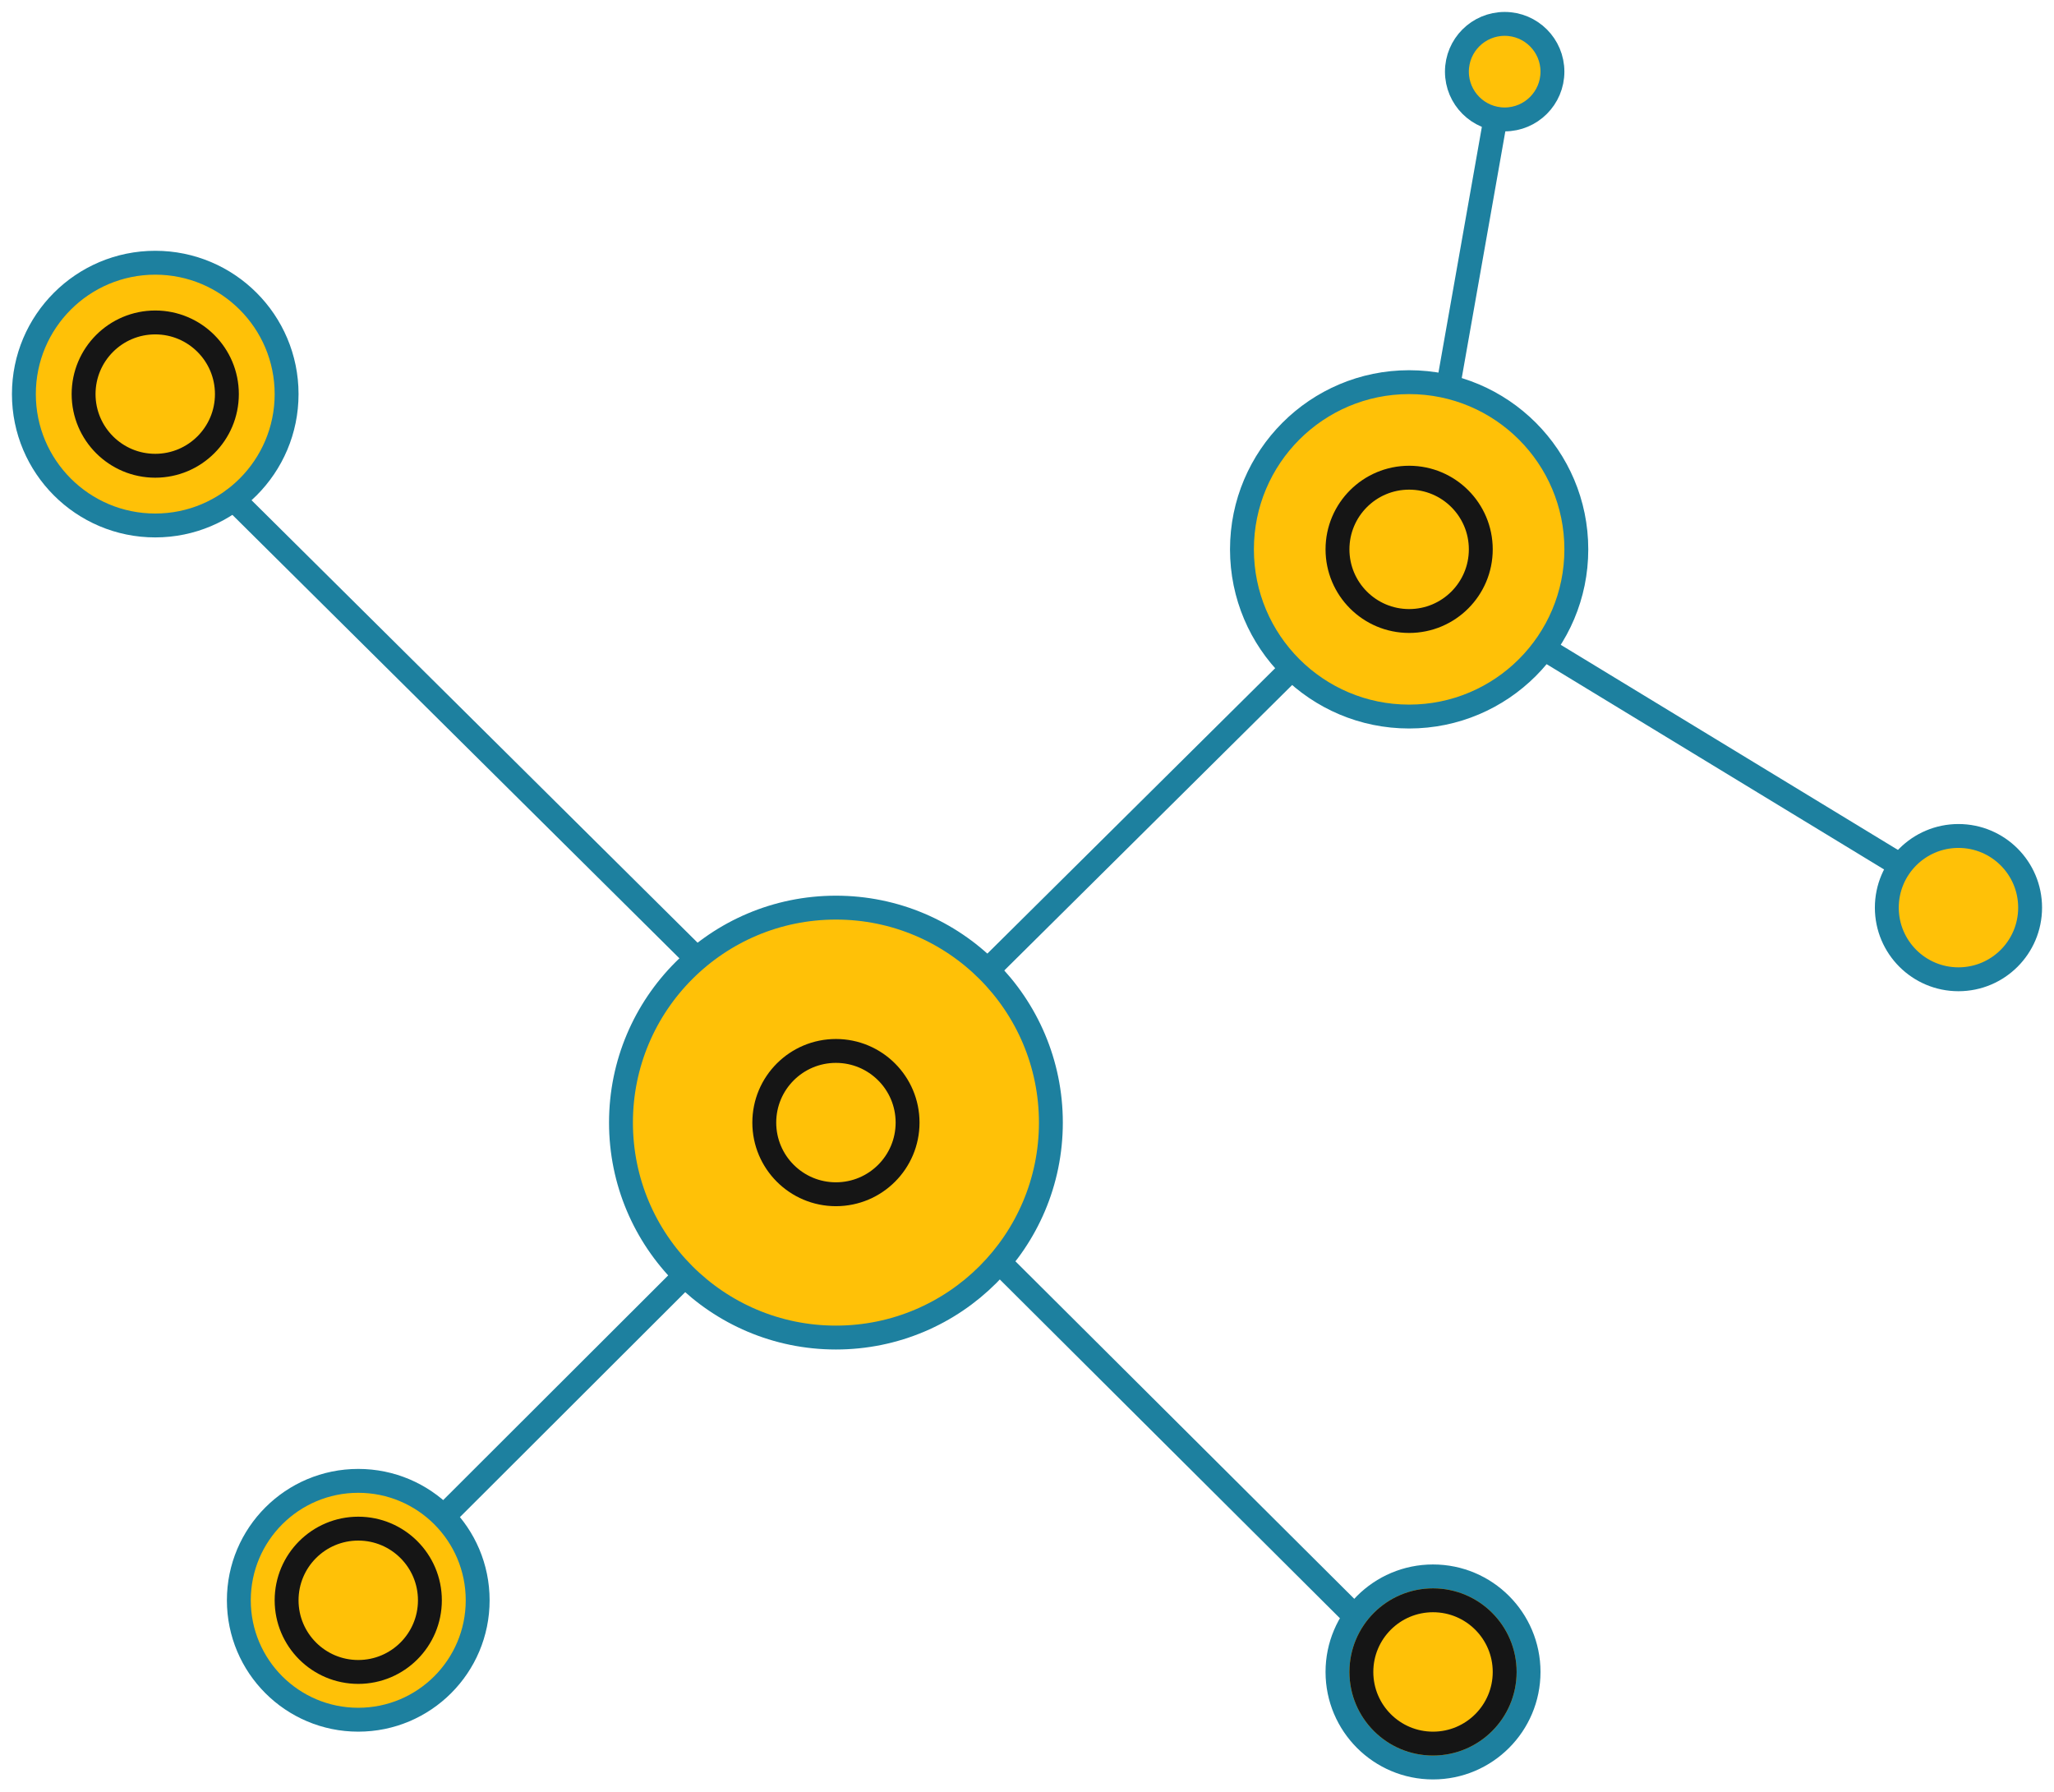
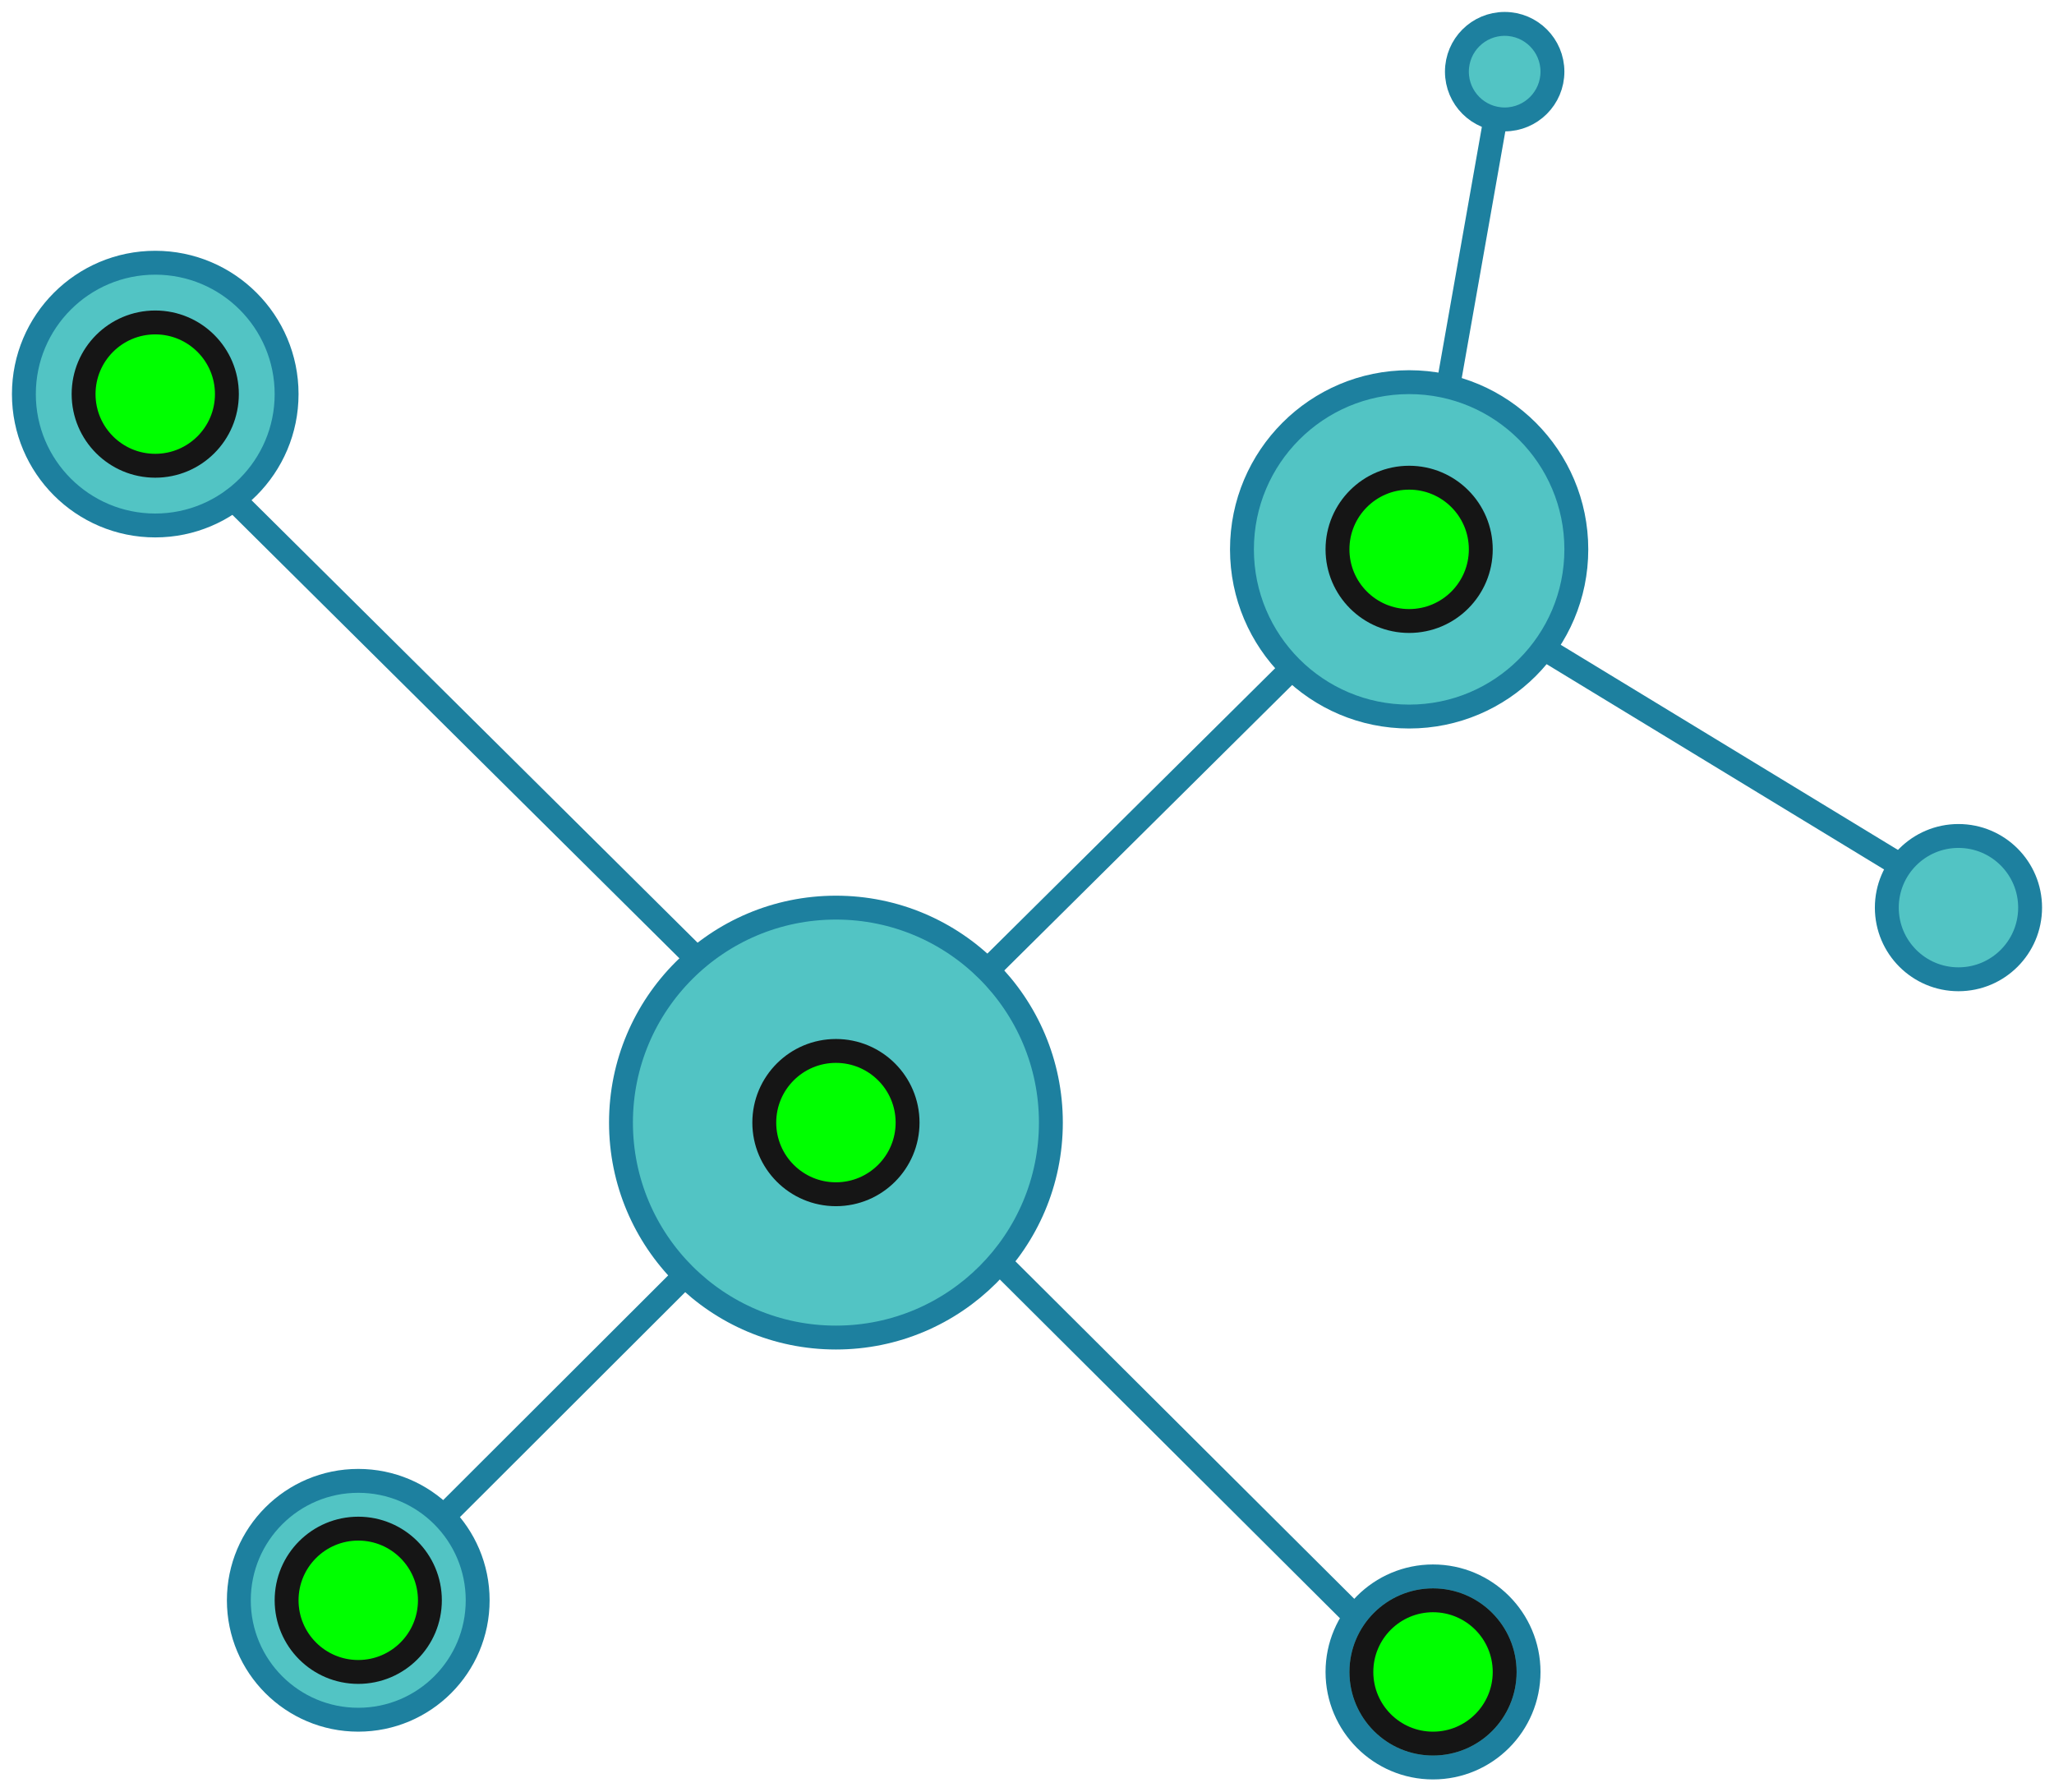
- <svg xmlns="http://www.w3.org/2000/svg" xmlns:xlink="http://www.w3.org/1999/xlink" width="86px" height="75px" viewBox="0 0 86 75" version="1.1">
-   <defs>
+ <svg xmlns="http://www.w3.org/2000/svg" xmlns:xlink="http://www.w3.org/1999/xlink" width="86px" height="75px" viewBox="0 0 86 75" version="1.1" id="svg64">
+   <defs id="defs11">
    <circle id="path-1" cx="59" cy="69" r="3" />
    <circle id="path-2" cx="34" cy="46" r="3" />
    <circle id="path-3" cx="5.5" cy="15.5" r="3" />
    <circle id="path-4" cx="58" cy="22" r="3" />
    <circle id="path-5" cx="14" cy="66" r="3" />
  </defs>
-   <g id="Version-2" stroke="none" stroke-width="1" fill="#ffc107" fill-rule="evenodd">
-     <g id="full-preview-2" transform="translate(-966, -1556)">
-       <g id="social-media-marketing-network" transform="translate(967, 1557)">
-         <circle id="Oval-16" stroke="#1d809f" stroke-linecap="round" stroke-linejoin="round" cx="34" cy="46" r="9" />
-         <circle id="Oval-16-Copy" stroke="#1d809f" stroke-linecap="round" stroke-linejoin="round" cx="58" cy="22" r="7" />
-         <circle id="Oval-16-Copy-2" stroke="#1d809f" stroke-linecap="round" stroke-linejoin="round" cx="5.5" cy="15.5" r="5.5" />
-         <circle id="Oval-16-Copy-3" stroke="#1d809f" stroke-linecap="round" stroke-linejoin="round" cx="14" cy="66" r="5" />
-         <circle id="Oval-16-Copy-4" stroke="#1d809f" stroke-linecap="round" stroke-linejoin="round" cx="59" cy="69" r="4" />
-         <circle id="Oval-16-Copy-5" stroke="#1d809f" stroke-linecap="round" stroke-linejoin="round" cx="81" cy="37" r="3" />
-         <circle id="Oval-16-Copy-6" stroke="#1d809f" stroke-linecap="round" stroke-linejoin="round" cx="62" cy="2" r="2" />
-         <path d="M40.447,39.523 L53,27.076" id="Path-51" stroke="#1d809f" stroke-linecap="round" stroke-linejoin="round" />
-         <path d="M63.689,26.181 L78.544,35.217" id="Path-53" stroke="#1d809f" stroke-linecap="round" stroke-linejoin="round" />
-         <path d="M17.705,62.362 L27.519,52.563" id="Path-55" stroke="#1d809f" stroke-linecap="round" stroke-linejoin="round" />
-         <path d="M8.793,19.914 L28.019,38.986" id="Path-50" stroke="#1d809f" stroke-linecap="round" stroke-linejoin="round" />
-         <path d="M59.645,15.108 L61.608,4" id="Path-52" stroke="#1d809f" stroke-linecap="round" stroke-linejoin="round" />
-         <path d="M55.442,66.385 L41,52" id="Path-54" stroke="#1d809f" stroke-linecap="round" stroke-linejoin="round" />
-         <g id="Oval-Copy-174" transform="translate(59, 69) rotate(-90) translate(-59, -69) ">
-           <use fill="#ffc107" fill-rule="evenodd" xlink:href="#path-1" />
-           <circle stroke="#151515" stroke-width="1.5" cx="59" cy="69" r="2.25" />
-           <use stroke="#151515" stroke-width="1" xlink:href="#path-1" />
+   <g id="Version-2" stroke="none" stroke-width="1" fill="#ffc107" fill-rule="evenodd" style="fill:#52c4c4;fill-opacity:1">
+     <g id="full-preview-2" transform="translate(-966, -1556)" style="fill:#52c4c4;fill-opacity:1">
+       <g id="social-media-marketing-network" transform="translate(967, 1557)" style="fill:#52c4c4;fill-opacity:1">
+         <circle id="Oval-16" stroke="#1d809f" stroke-linecap="round" stroke-linejoin="round" cx="34" cy="46" r="9" style="fill:#52c4c4;fill-opacity:1" />
+         <circle id="Oval-16-Copy" stroke="#1d809f" stroke-linecap="round" stroke-linejoin="round" cx="58" cy="22" r="7" style="fill:#52c4c4;fill-opacity:1" />
+         <circle id="Oval-16-Copy-2" stroke="#1d809f" stroke-linecap="round" stroke-linejoin="round" cx="5.5" cy="15.5" r="5.5" style="fill:#52c4c4;fill-opacity:1" />
+         <circle id="Oval-16-Copy-3" stroke="#1d809f" stroke-linecap="round" stroke-linejoin="round" cx="14" cy="66" r="5" style="fill:#52c4c4;fill-opacity:1" />
+         <circle id="Oval-16-Copy-4" stroke="#1d809f" stroke-linecap="round" stroke-linejoin="round" cx="59" cy="69" r="4" style="fill:#52c4c4;fill-opacity:1" />
+         <circle id="Oval-16-Copy-5" stroke="#1d809f" stroke-linecap="round" stroke-linejoin="round" cx="81" cy="37" r="3" style="fill:#52c4c4;fill-opacity:1" />
+         <circle id="Oval-16-Copy-6" stroke="#1d809f" stroke-linecap="round" stroke-linejoin="round" cx="62" cy="2" r="2" style="fill:#52c4c4;fill-opacity:1" />
+         <path d="M40.447,39.523 L53,27.076" id="Path-51" stroke="#1d809f" stroke-linecap="round" stroke-linejoin="round" style="fill:#52c4c4;fill-opacity:1" />
+         <path d="M63.689,26.181 L78.544,35.217" id="Path-53" stroke="#1d809f" stroke-linecap="round" stroke-linejoin="round" style="fill:#52c4c4;fill-opacity:1" />
+         <path d="M17.705,62.362 L27.519,52.563" id="Path-55" stroke="#1d809f" stroke-linecap="round" stroke-linejoin="round" style="fill:#52c4c4;fill-opacity:1" />
+         <path d="M8.793,19.914 L28.019,38.986" id="Path-50" stroke="#1d809f" stroke-linecap="round" stroke-linejoin="round" style="fill:#52c4c4;fill-opacity:1" />
+         <path d="M59.645,15.108 L61.608,4" id="Path-52" stroke="#1d809f" stroke-linecap="round" stroke-linejoin="round" style="fill:#52c4c4;fill-opacity:1" />
+         <path d="M55.442,66.385 L41,52" id="Path-54" stroke="#1d809f" stroke-linecap="round" stroke-linejoin="round" style="fill:#52c4c4;fill-opacity:1" />
+         <g id="Oval-Copy-174" transform="translate(59, 69) rotate(-90) translate(-59, -69) " style="fill:#52c4c4;fill-opacity:1">
+           <use fill="#ffc107" fill-rule="evenodd" xlink:href="#path-1" id="use26" style="fill:#52c4c4;fill-opacity:1" />
+           <circle stroke="#151515" stroke-width="1.5" cx="59" cy="69" r="2.25" id="circle28" style="fill:#52c4c4;fill-opacity:1" />
+           <use stroke="#151515" stroke-width="1" xlink:href="#path-1" id="use30" style="fill:#00ff00;fill-opacity:1" />
        </g>
-         <g id="Oval-Copy-177" transform="translate(34, 46) rotate(-90) translate(-34, -46) ">
-           <use fill="#ffc107" fill-rule="evenodd" xlink:href="#path-2" />
-           <circle stroke="#151515" stroke-width="1.5" cx="34" cy="46" r="2.25" />
-           <use stroke="#151515" stroke-width="1" xlink:href="#path-2" />
+         <g id="Oval-Copy-177" transform="translate(34, 46) rotate(-90) translate(-34, -46) " style="fill:#00ff00;fill-opacity:1">
+           <use fill="#ffc107" fill-rule="evenodd" xlink:href="#path-2" id="use33" style="fill:#00ff00;fill-opacity:1" />
+           <circle stroke="#151515" stroke-width="1.5" cx="34" cy="46" r="2.25" id="circle35" style="fill:#00ff00;fill-opacity:1" />
+           <use stroke="#151515" stroke-width="1" xlink:href="#path-2" id="use37" style="fill:#00ff00;fill-opacity:1" />
        </g>
-         <g id="Oval-Copy-180" transform="translate(5.5, 15.5) rotate(-90) translate(-5.5, -15.5) ">
-           <use fill="#ffc107" fill-rule="evenodd" xlink:href="#path-3" />
-           <circle stroke="#151515" stroke-width="1.5" cx="5.5" cy="15.5" r="2.25" />
-           <use stroke="#151515" stroke-width="1" xlink:href="#path-3" />
+         <g id="Oval-Copy-180" transform="translate(5.5, 15.5) rotate(-90) translate(-5.5, -15.5) " style="fill:#52c4c4;fill-opacity:1">
+           <use fill="#ffc107" fill-rule="evenodd" xlink:href="#path-3" id="use40" style="fill:#52c4c4;fill-opacity:1" />
+           <circle stroke="#151515" stroke-width="1.5" cx="5.5" cy="15.5" r="2.25" id="circle42" style="fill:#52c4c4;fill-opacity:1" />
+           <use stroke="#151515" stroke-width="1" xlink:href="#path-3" id="use44" style="fill:#00ff00;fill-opacity:1" />
        </g>
-         <g id="Oval-Copy-178" transform="translate(58, 22) rotate(-90) translate(-58, -22) ">
-           <use fill="#ffc107" fill-rule="evenodd" xlink:href="#path-4" />
-           <circle stroke="#151515" stroke-width="1.5" cx="58" cy="22" r="2.25" />
-           <use stroke="#151515" stroke-width="1" xlink:href="#path-4" />
+         <g id="Oval-Copy-178" transform="translate(58, 22) rotate(-90) translate(-58, -22) " style="fill:#52c4c4;fill-opacity:1">
+           <use fill="#ffc107" fill-rule="evenodd" xlink:href="#path-4" id="use47" style="fill:#52c4c4;fill-opacity:1" />
+           <circle stroke="#151515" stroke-width="1.5" cx="58" cy="22" r="2.25" id="circle49" style="fill:#52c4c4;fill-opacity:1" />
+           <use stroke="#151515" stroke-width="1" xlink:href="#path-4" id="use51" style="fill:#00ff00;fill-opacity:1" />
        </g>
-         <g id="Oval-Copy-179" transform="translate(14, 66) rotate(-90) translate(-14, -66) ">
-           <use fill="#ffc107" fill-rule="evenodd" xlink:href="#path-5" />
-           <circle stroke="#151515" stroke-width="1.5" cx="14" cy="66" r="2.25" />
-           <use stroke="#151515" stroke-width="1" xlink:href="#path-5" />
+         <g id="Oval-Copy-179" transform="translate(14, 66) rotate(-90) translate(-14, -66) " style="fill:#52c4c4;fill-opacity:1">
+           <use fill="#ffc107" fill-rule="evenodd" xlink:href="#path-5" id="use54" style="fill:#52c4c4;fill-opacity:1" />
+           <circle stroke="#151515" stroke-width="1.5" cx="14" cy="66" r="2.25" id="circle56" style="fill:#52c4c4;fill-opacity:1" />
+           <use stroke="#151515" stroke-width="1" xlink:href="#path-5" id="use58" style="fill:#00ff00;fill-opacity:1" />
        </g>
      </g>
    </g>
  </g>
</svg>
